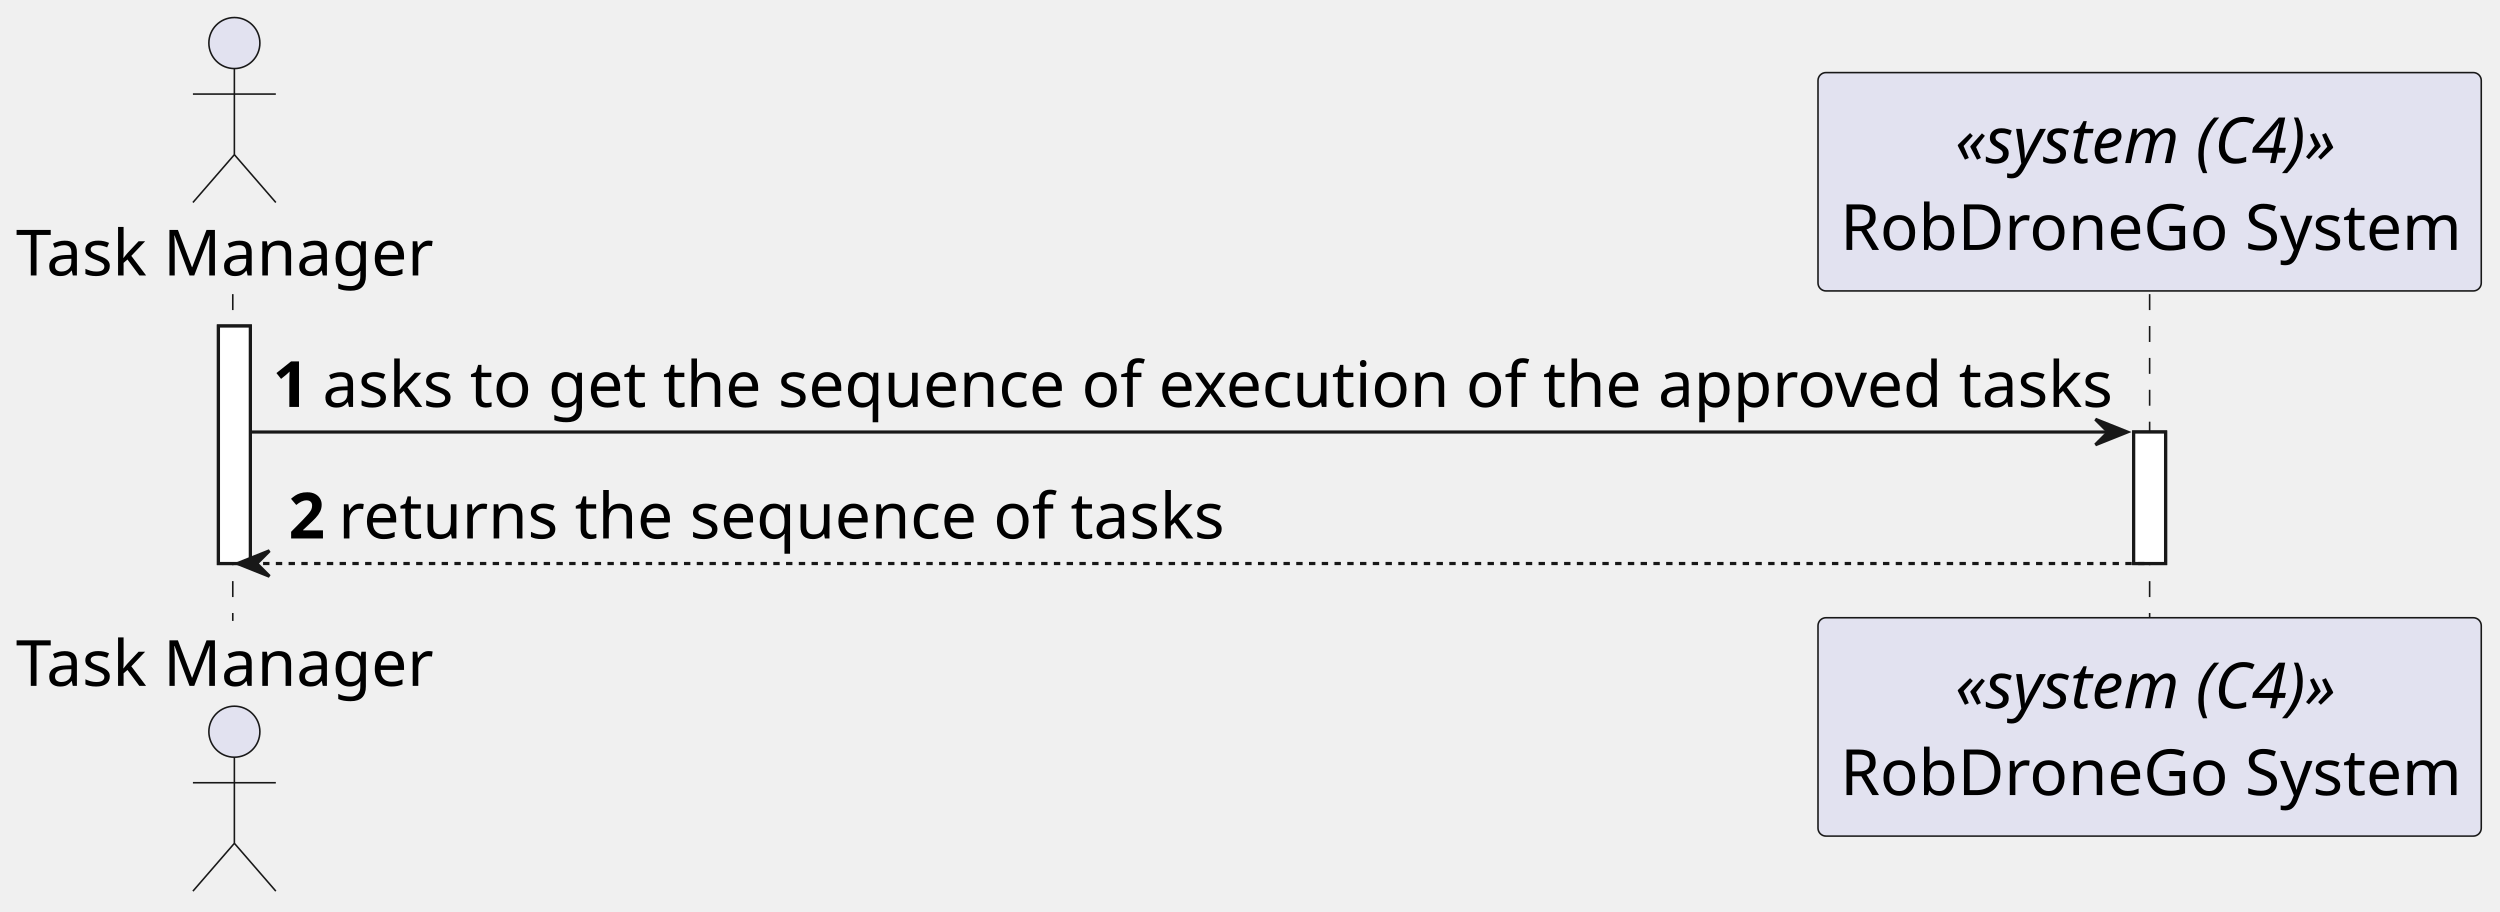
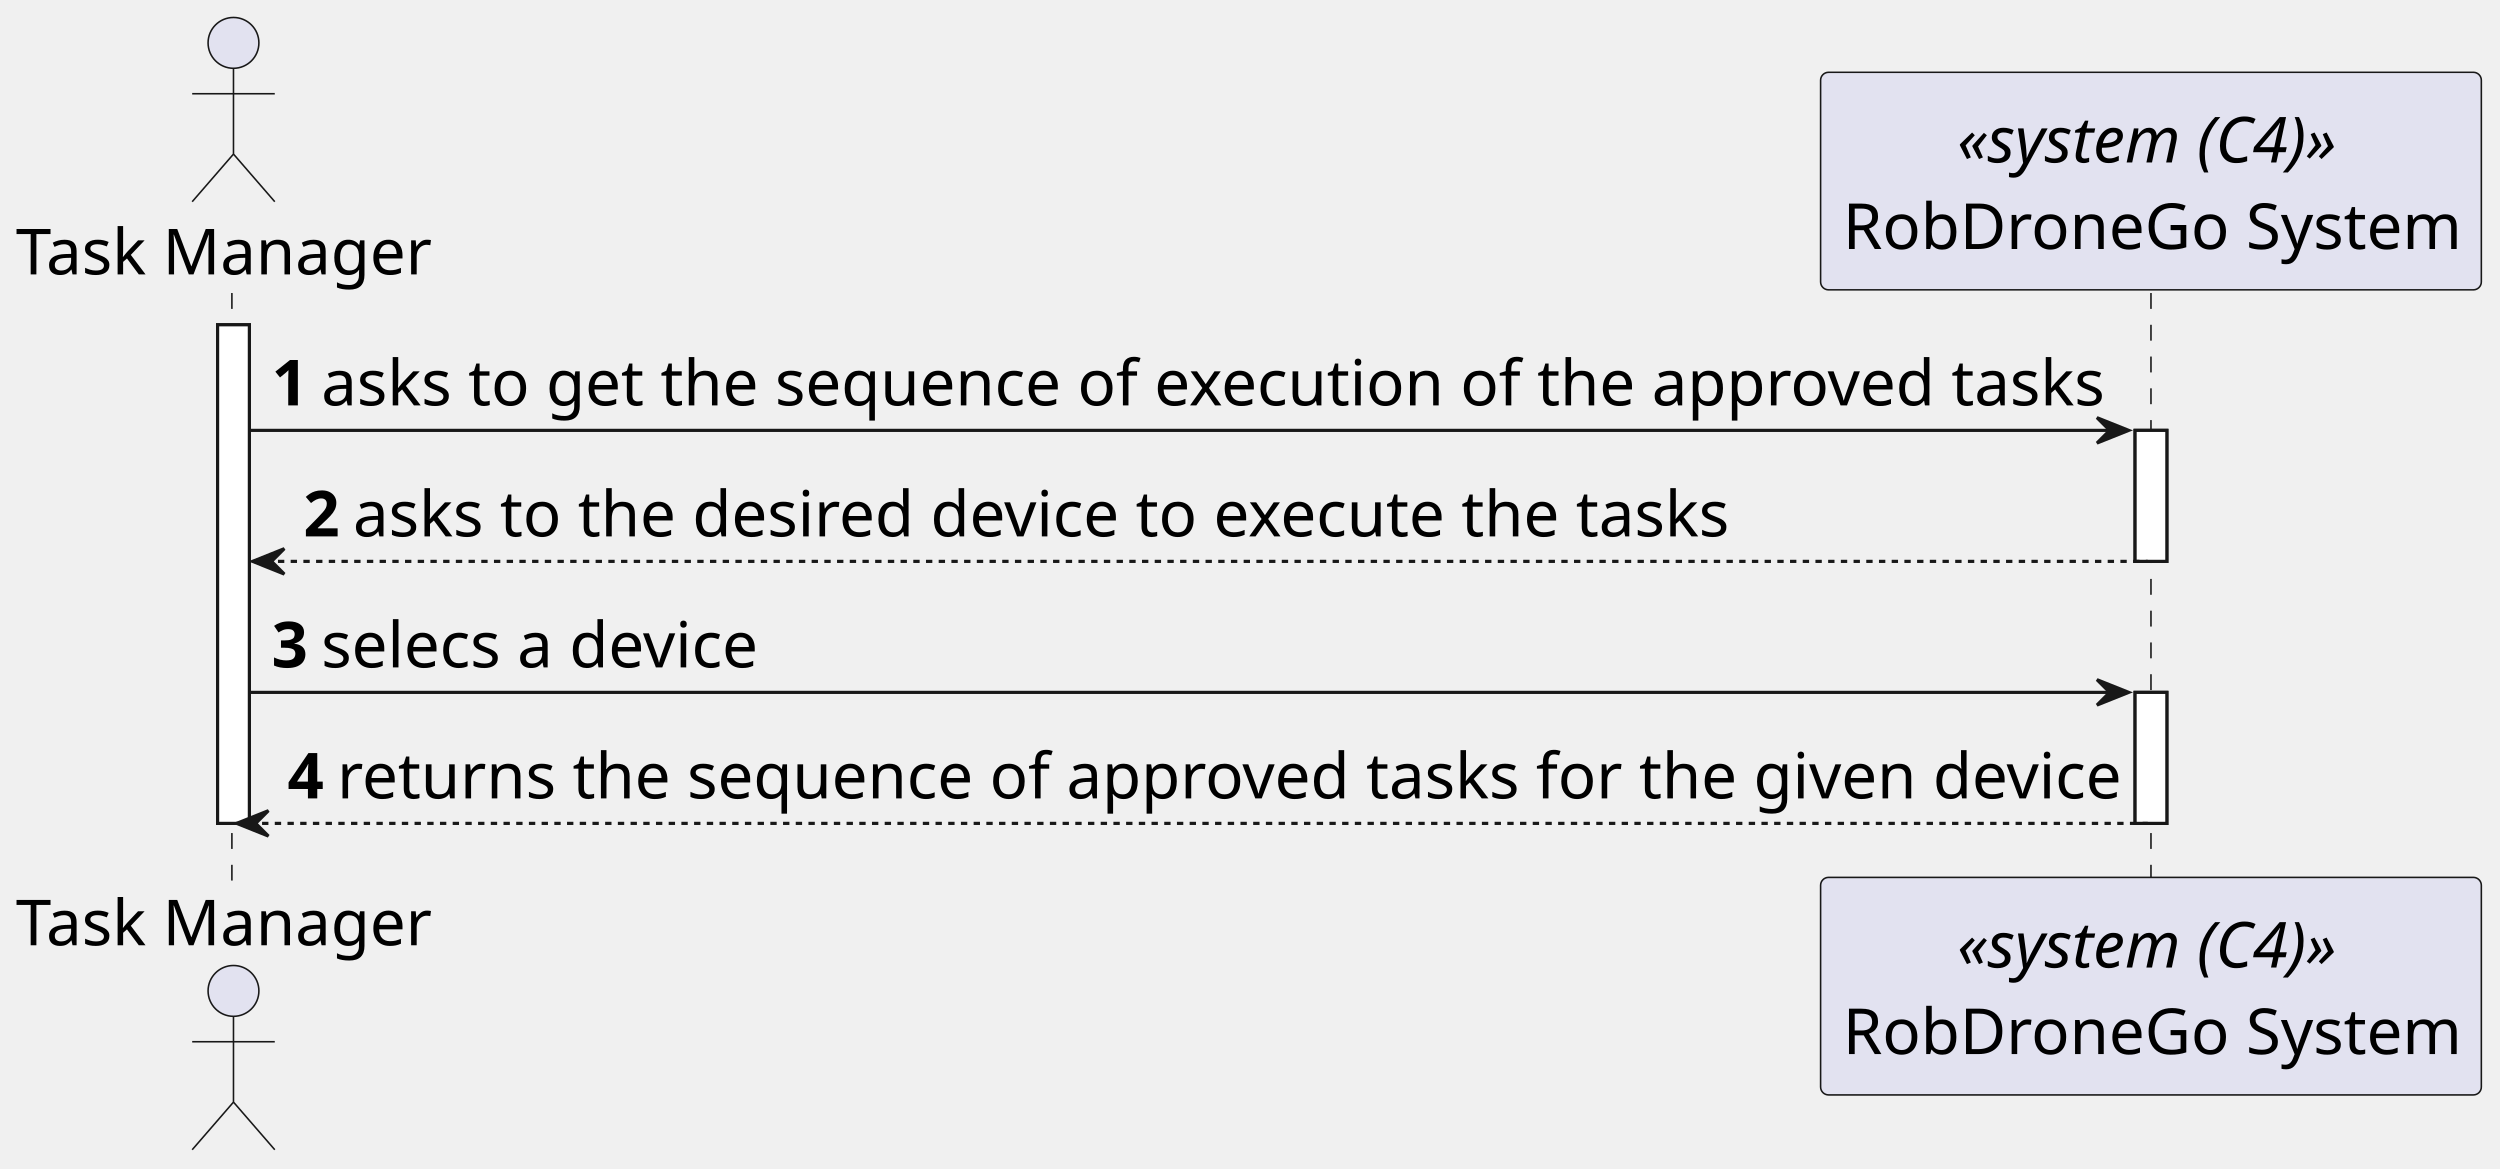
- <svg xmlns="http://www.w3.org/2000/svg" contentStyleType="text/css" height="286px" preserveAspectRatio="none" style="width:784px;height:286px;background:#FFFFFF;" version="1.1" viewBox="0 0 784 286" width="784px" zoomAndPan="magnify">
+ <svg xmlns="http://www.w3.org/2000/svg" contentStyleType="text/css" height="368px" preserveAspectRatio="none" style="width:787px;height:368px;background:#FFFFFF;" version="1.1" viewBox="0 0 787 368" width="787px" zoomAndPan="magnify">
  <defs />
  <g>
-     <rect fill="#FFFFFF" height="74.48" style="stroke:#181818;stroke-width:1.0;" width="10" x="68.5" y="102.24" />
-     <rect fill="#FFFFFF" height="41.24" style="stroke:#181818;stroke-width:1.0;" width="10" x="669.125" y="135.48" />
-     <line style="stroke:#181818;stroke-width:0.5;stroke-dasharray:5.0,5.0;" x1="73" x2="73" y1="92.24" y2="194.72" />
-     <line style="stroke:#181818;stroke-width:0.5;stroke-dasharray:5.0,5.0;" x1="674.125" x2="674.125" y1="92.24" y2="194.72" />
+     <rect fill="#FFFFFF" height="156.96" style="stroke:#181818;stroke-width:1.0;" width="10" x="68.5" y="102.24" />
+     <rect fill="#FFFFFF" height="41.24" style="stroke:#181818;stroke-width:1.0;" width="10" x="672.125" y="135.48" />
+     <rect fill="#FFFFFF" height="41.24" style="stroke:#181818;stroke-width:1.0;" width="10" x="672.125" y="217.96" />
+     <line style="stroke:#181818;stroke-width:0.5;stroke-dasharray:5.0,5.0;" x1="73" x2="73" y1="92.24" y2="277.2" />
+     <line style="stroke:#181818;stroke-width:0.5;stroke-dasharray:5.0,5.0;" x1="677.125" x2="677.125" y1="92.24" y2="277.2" />
    <text fill="#000000" font-family="sans-serif" font-size="20" lengthAdjust="spacing" textLength="131" x="5" y="86.38">Task Manager</text>
    <ellipse cx="73.5" cy="13.5" fill="#E2E2F0" rx="8" ry="8" style="stroke:#181818;stroke-width:0.5;" />
    <path d="M73.5,21.5 L73.5,48.5 M60.5,29.5 L86.5,29.5 M73.5,48.5 L60.5,63.5 M73.5,48.5 L86.5,63.5 " fill="none" style="stroke:#181818;stroke-width:0.5;" />
-     <text fill="#000000" font-family="sans-serif" font-size="20" lengthAdjust="spacing" textLength="131" x="5" y="215.1">Task Manager</text>
-     <ellipse cx="73.5" cy="229.46" fill="#E2E2F0" rx="8" ry="8" style="stroke:#181818;stroke-width:0.5;" />
-     <path d="M73.5,237.46 L73.5,264.46 M60.5,245.46 L86.5,245.46 M73.5,264.46 L60.5,279.46 M73.5,264.46 L86.5,279.46 " fill="none" style="stroke:#181818;stroke-width:0.5;" />
-     <rect fill="#E2E2F0" height="68.48" rx="2.5" ry="2.5" style="stroke:#181818;stroke-width:0.5;" width="208" x="570.125" y="22.76" />
-     <text fill="#000000" font-family="sans-serif" font-size="20" font-style="italic" lengthAdjust="spacing" textLength="122" x="613.125" y="51.14">«system (C4)»</text>
-     <text fill="#000000" font-family="sans-serif" font-size="20" lengthAdjust="spacing" textLength="194" x="577.125" y="78.38">RobDroneGo System</text>
-     <rect fill="#E2E2F0" height="68.48" rx="2.5" ry="2.5" style="stroke:#181818;stroke-width:0.5;" width="208" x="570.125" y="193.72" />
-     <text fill="#000000" font-family="sans-serif" font-size="20" font-style="italic" lengthAdjust="spacing" textLength="122" x="613.125" y="222.1">«system (C4)»</text>
-     <text fill="#000000" font-family="sans-serif" font-size="20" lengthAdjust="spacing" textLength="194" x="577.125" y="249.34">RobDroneGo System</text>
-     <rect fill="#FFFFFF" height="74.48" style="stroke:#181818;stroke-width:1.0;" width="10" x="68.5" y="102.24" />
-     <rect fill="#FFFFFF" height="41.24" style="stroke:#181818;stroke-width:1.0;" width="10" x="669.125" y="135.48" />
-     <polygon fill="#181818" points="657.125,131.48,667.125,135.48,657.125,139.48,661.125,135.48" style="stroke:#181818;stroke-width:1.0;" />
-     <line style="stroke:#181818;stroke-width:1.0;" x1="78.5" x2="663.125" y1="135.48" y2="135.48" />
+     <text fill="#000000" font-family="sans-serif" font-size="20" lengthAdjust="spacing" textLength="131" x="5" y="297.58">Task Manager</text>
+     <ellipse cx="73.5" cy="311.94" fill="#E2E2F0" rx="8" ry="8" style="stroke:#181818;stroke-width:0.5;" />
+     <path d="M73.5,319.94 L73.5,346.94 M60.5,327.94 L86.5,327.94 M73.5,346.94 L60.5,361.94 M73.5,346.94 L86.5,361.94 " fill="none" style="stroke:#181818;stroke-width:0.5;" />
+     <rect fill="#E2E2F0" height="68.48" rx="2.5" ry="2.5" style="stroke:#181818;stroke-width:0.5;" width="208" x="573.125" y="22.76" />
+     <text fill="#000000" font-family="sans-serif" font-size="20" font-style="italic" lengthAdjust="spacing" textLength="122" x="616.125" y="51.14">«system (C4)»</text>
+     <text fill="#000000" font-family="sans-serif" font-size="20" lengthAdjust="spacing" textLength="194" x="580.125" y="78.38">RobDroneGo System</text>
+     <rect fill="#E2E2F0" height="68.48" rx="2.5" ry="2.5" style="stroke:#181818;stroke-width:0.5;" width="208" x="573.125" y="276.2" />
+     <text fill="#000000" font-family="sans-serif" font-size="20" font-style="italic" lengthAdjust="spacing" textLength="122" x="616.125" y="304.58">«system (C4)»</text>
+     <text fill="#000000" font-family="sans-serif" font-size="20" lengthAdjust="spacing" textLength="194" x="580.125" y="331.82">RobDroneGo System</text>
+     <rect fill="#FFFFFF" height="156.96" style="stroke:#181818;stroke-width:1.0;" width="10" x="68.5" y="102.24" />
+     <rect fill="#FFFFFF" height="41.24" style="stroke:#181818;stroke-width:1.0;" width="10" x="672.125" y="135.48" />
+     <rect fill="#FFFFFF" height="41.24" style="stroke:#181818;stroke-width:1.0;" width="10" x="672.125" y="217.96" />
+     <polygon fill="#181818" points="660.125,131.48,670.125,135.48,660.125,139.48,664.125,135.48" style="stroke:#181818;stroke-width:1.0;" />
+     <line style="stroke:#181818;stroke-width:1.0;" x1="78.5" x2="666.125" y1="135.48" y2="135.48" />
    <text fill="#000000" font-family="sans-serif" font-size="20" font-weight="bold" lengthAdjust="spacing" textLength="11.625" x="85.5" y="127.62">1</text>
    <text fill="#000000" font-family="sans-serif" font-size="20" lengthAdjust="spacing" textLength="556" x="101.125" y="127.62">asks to get the sequence of execution of the approved tasks</text>
-     <polygon fill="#181818" points="84.5,172.72,74.5,176.72,84.5,180.72,80.5,176.72" style="stroke:#181818;stroke-width:1.0;" />
-     <line style="stroke:#181818;stroke-width:1.0;stroke-dasharray:2.0,2.0;" x1="78.5" x2="673.125" y1="176.72" y2="176.72" />
-     <text fill="#000000" font-family="sans-serif" font-size="20" font-weight="bold" lengthAdjust="spacing" textLength="11.625" x="90.5" y="168.86">2</text>
-     <text fill="#000000" font-family="sans-serif" font-size="20" lengthAdjust="spacing" textLength="275" x="106.125" y="168.86">returns the sequence of tasks</text>
+     <polygon fill="#181818" points="89.5,172.72,79.5,176.72,89.5,180.72,85.5,176.72" style="stroke:#181818;stroke-width:1.0;" />
+     <line style="stroke:#181818;stroke-width:1.0;stroke-dasharray:2.0,2.0;" x1="83.5" x2="676.125" y1="176.72" y2="176.72" />
+     <text fill="#000000" font-family="sans-serif" font-size="20" font-weight="bold" lengthAdjust="spacing" textLength="11.625" x="95.5" y="168.86">2</text>
+     <text fill="#000000" font-family="sans-serif" font-size="20" lengthAdjust="spacing" textLength="430" x="111.125" y="168.86">asks to the desired device to execute the tasks</text>
+     <polygon fill="#181818" points="660.125,213.96,670.125,217.96,660.125,221.96,664.125,217.96" style="stroke:#181818;stroke-width:1.0;" />
+     <line style="stroke:#181818;stroke-width:1.0;" x1="78.5" x2="666.125" y1="217.96" y2="217.96" />
+     <text fill="#000000" font-family="sans-serif" font-size="20" font-weight="bold" lengthAdjust="spacing" textLength="11.625" x="85.5" y="210.1">3</text>
+     <text fill="#000000" font-family="sans-serif" font-size="20" lengthAdjust="spacing" textLength="137" x="101.125" y="210.1">selecs a device</text>
+     <polygon fill="#181818" points="84.5,255.2,74.5,259.2,84.5,263.2,80.5,259.2" style="stroke:#181818;stroke-width:1.0;" />
+     <line style="stroke:#181818;stroke-width:1.0;stroke-dasharray:2.0,2.0;" x1="78.5" x2="676.125" y1="259.2" y2="259.2" />
+     <text fill="#000000" font-family="sans-serif" font-size="20" font-weight="bold" lengthAdjust="spacing" textLength="11.625" x="90.5" y="251.34">4</text>
+     <text fill="#000000" font-family="sans-serif" font-size="20" lengthAdjust="spacing" textLength="554" x="106.125" y="251.34">returns the sequence of approved tasks for the given device</text>
  </g>
</svg>
